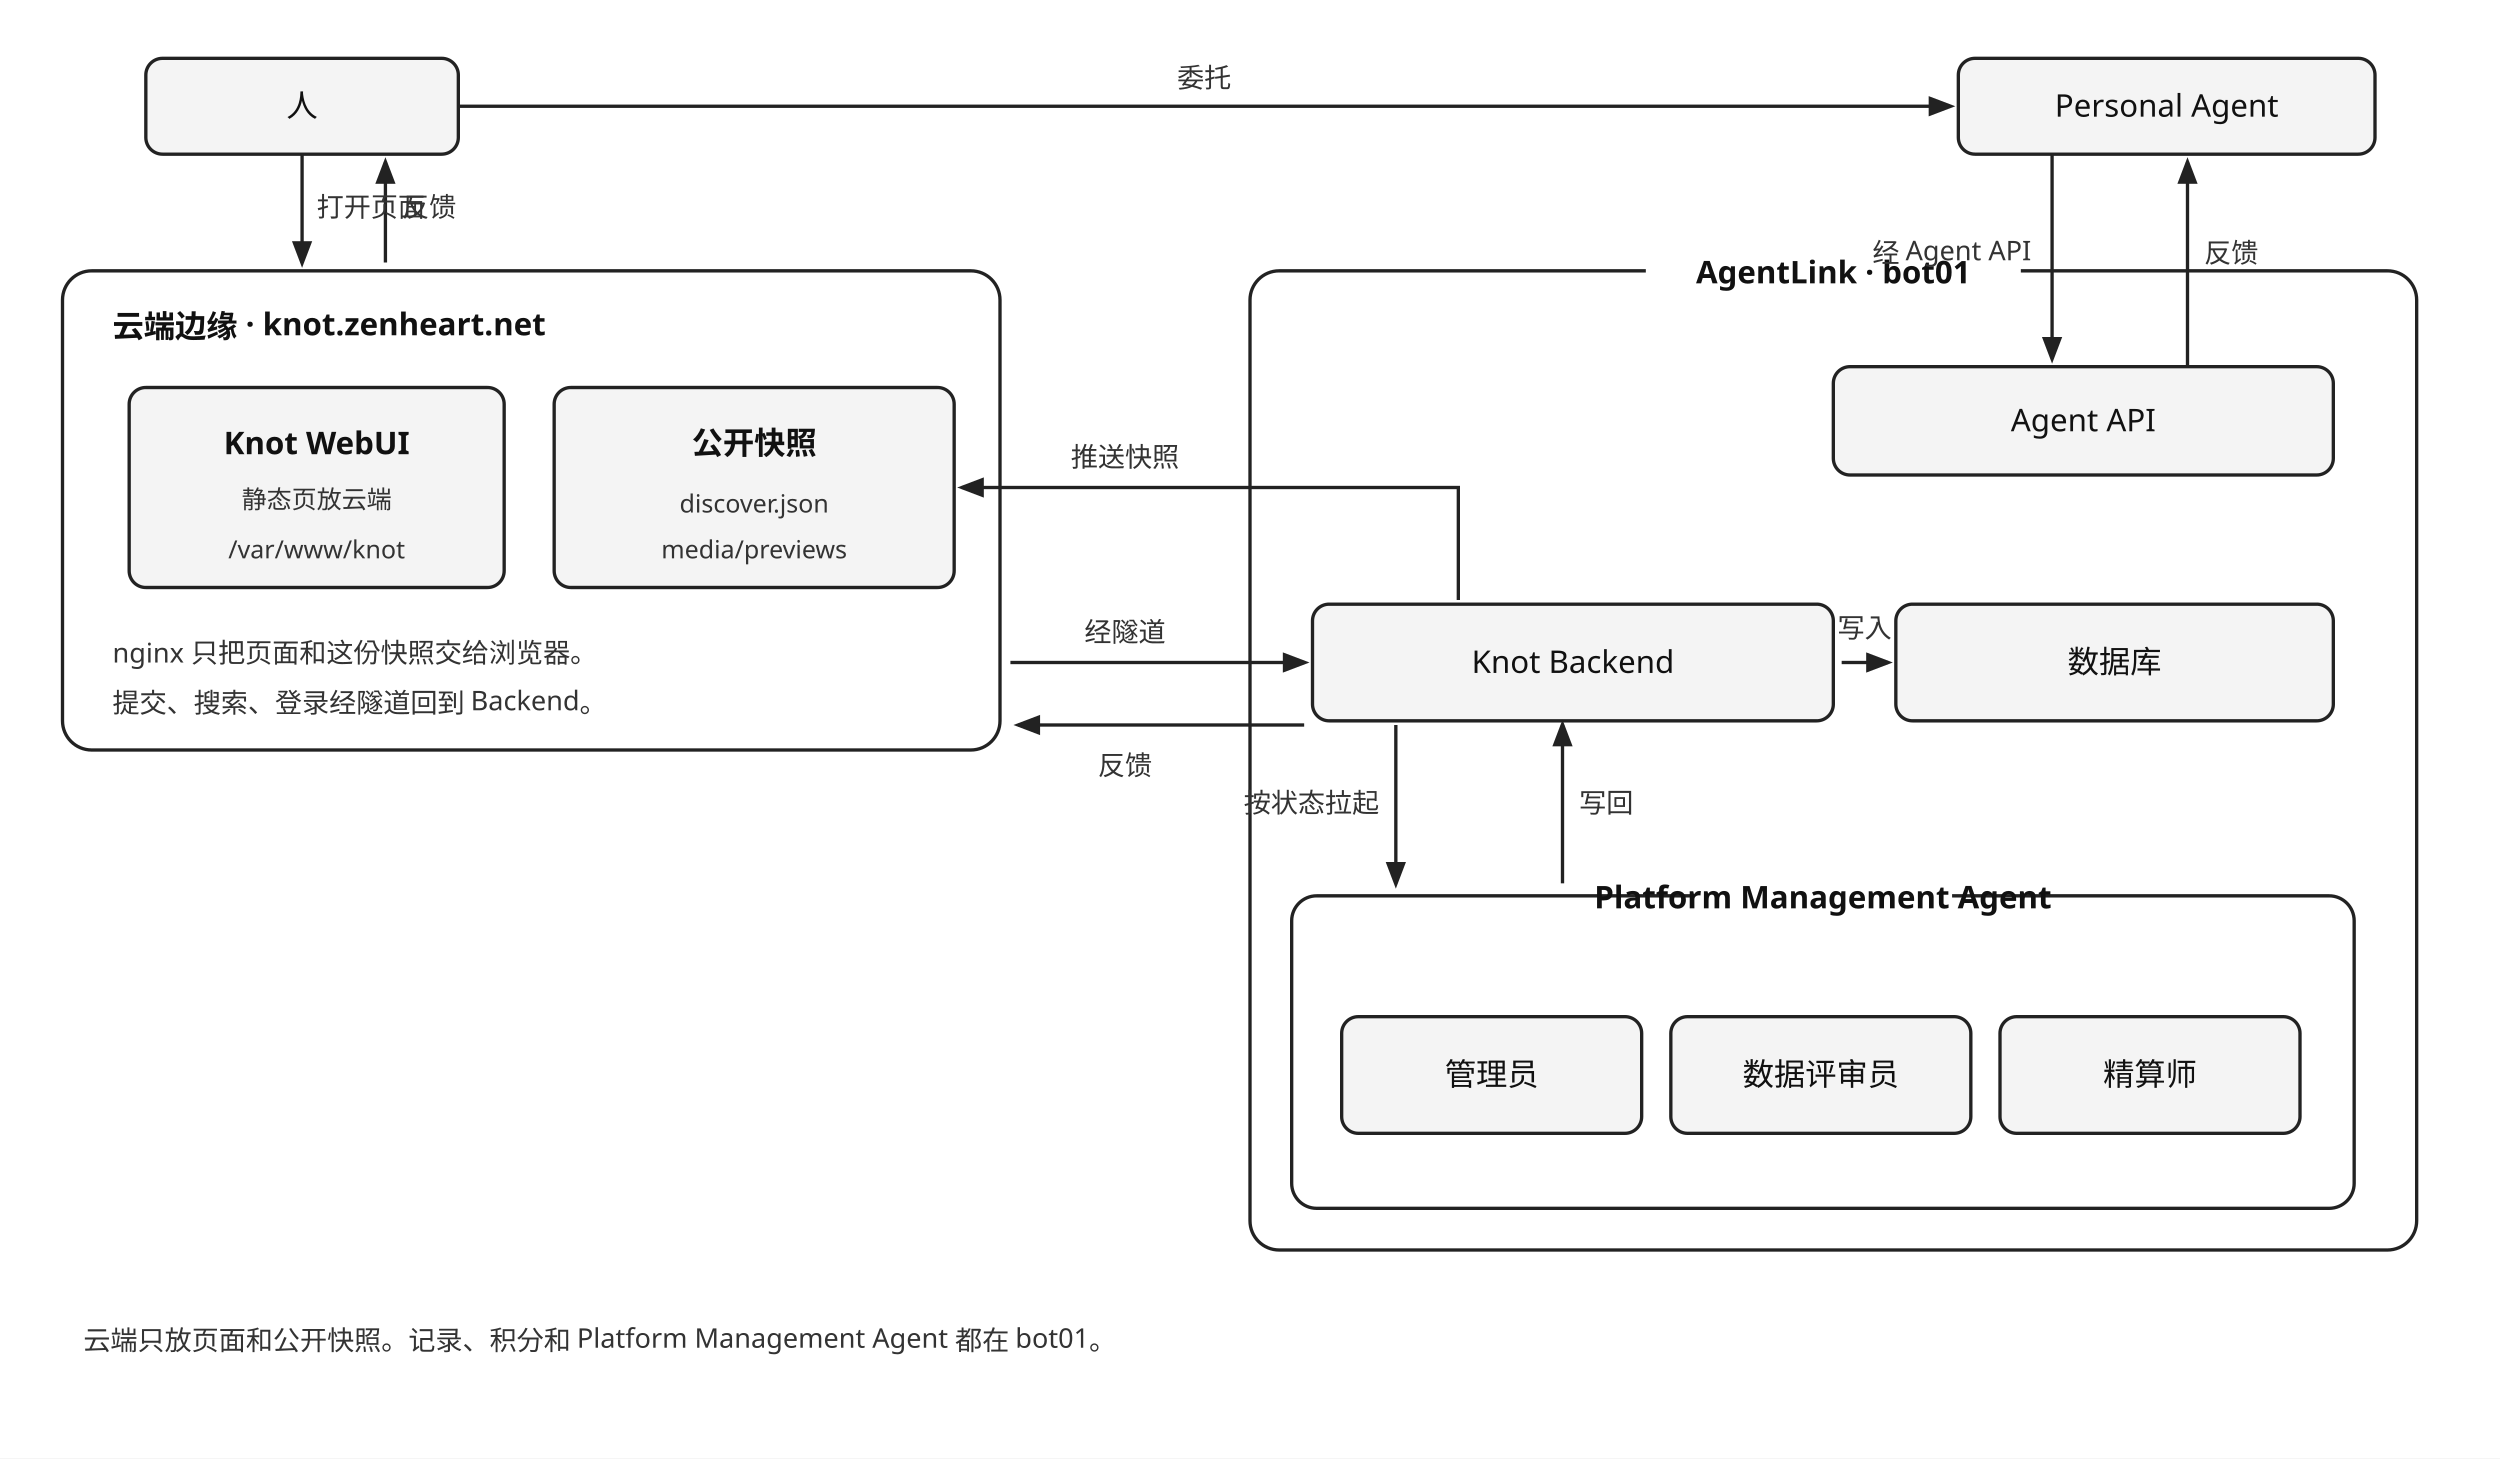
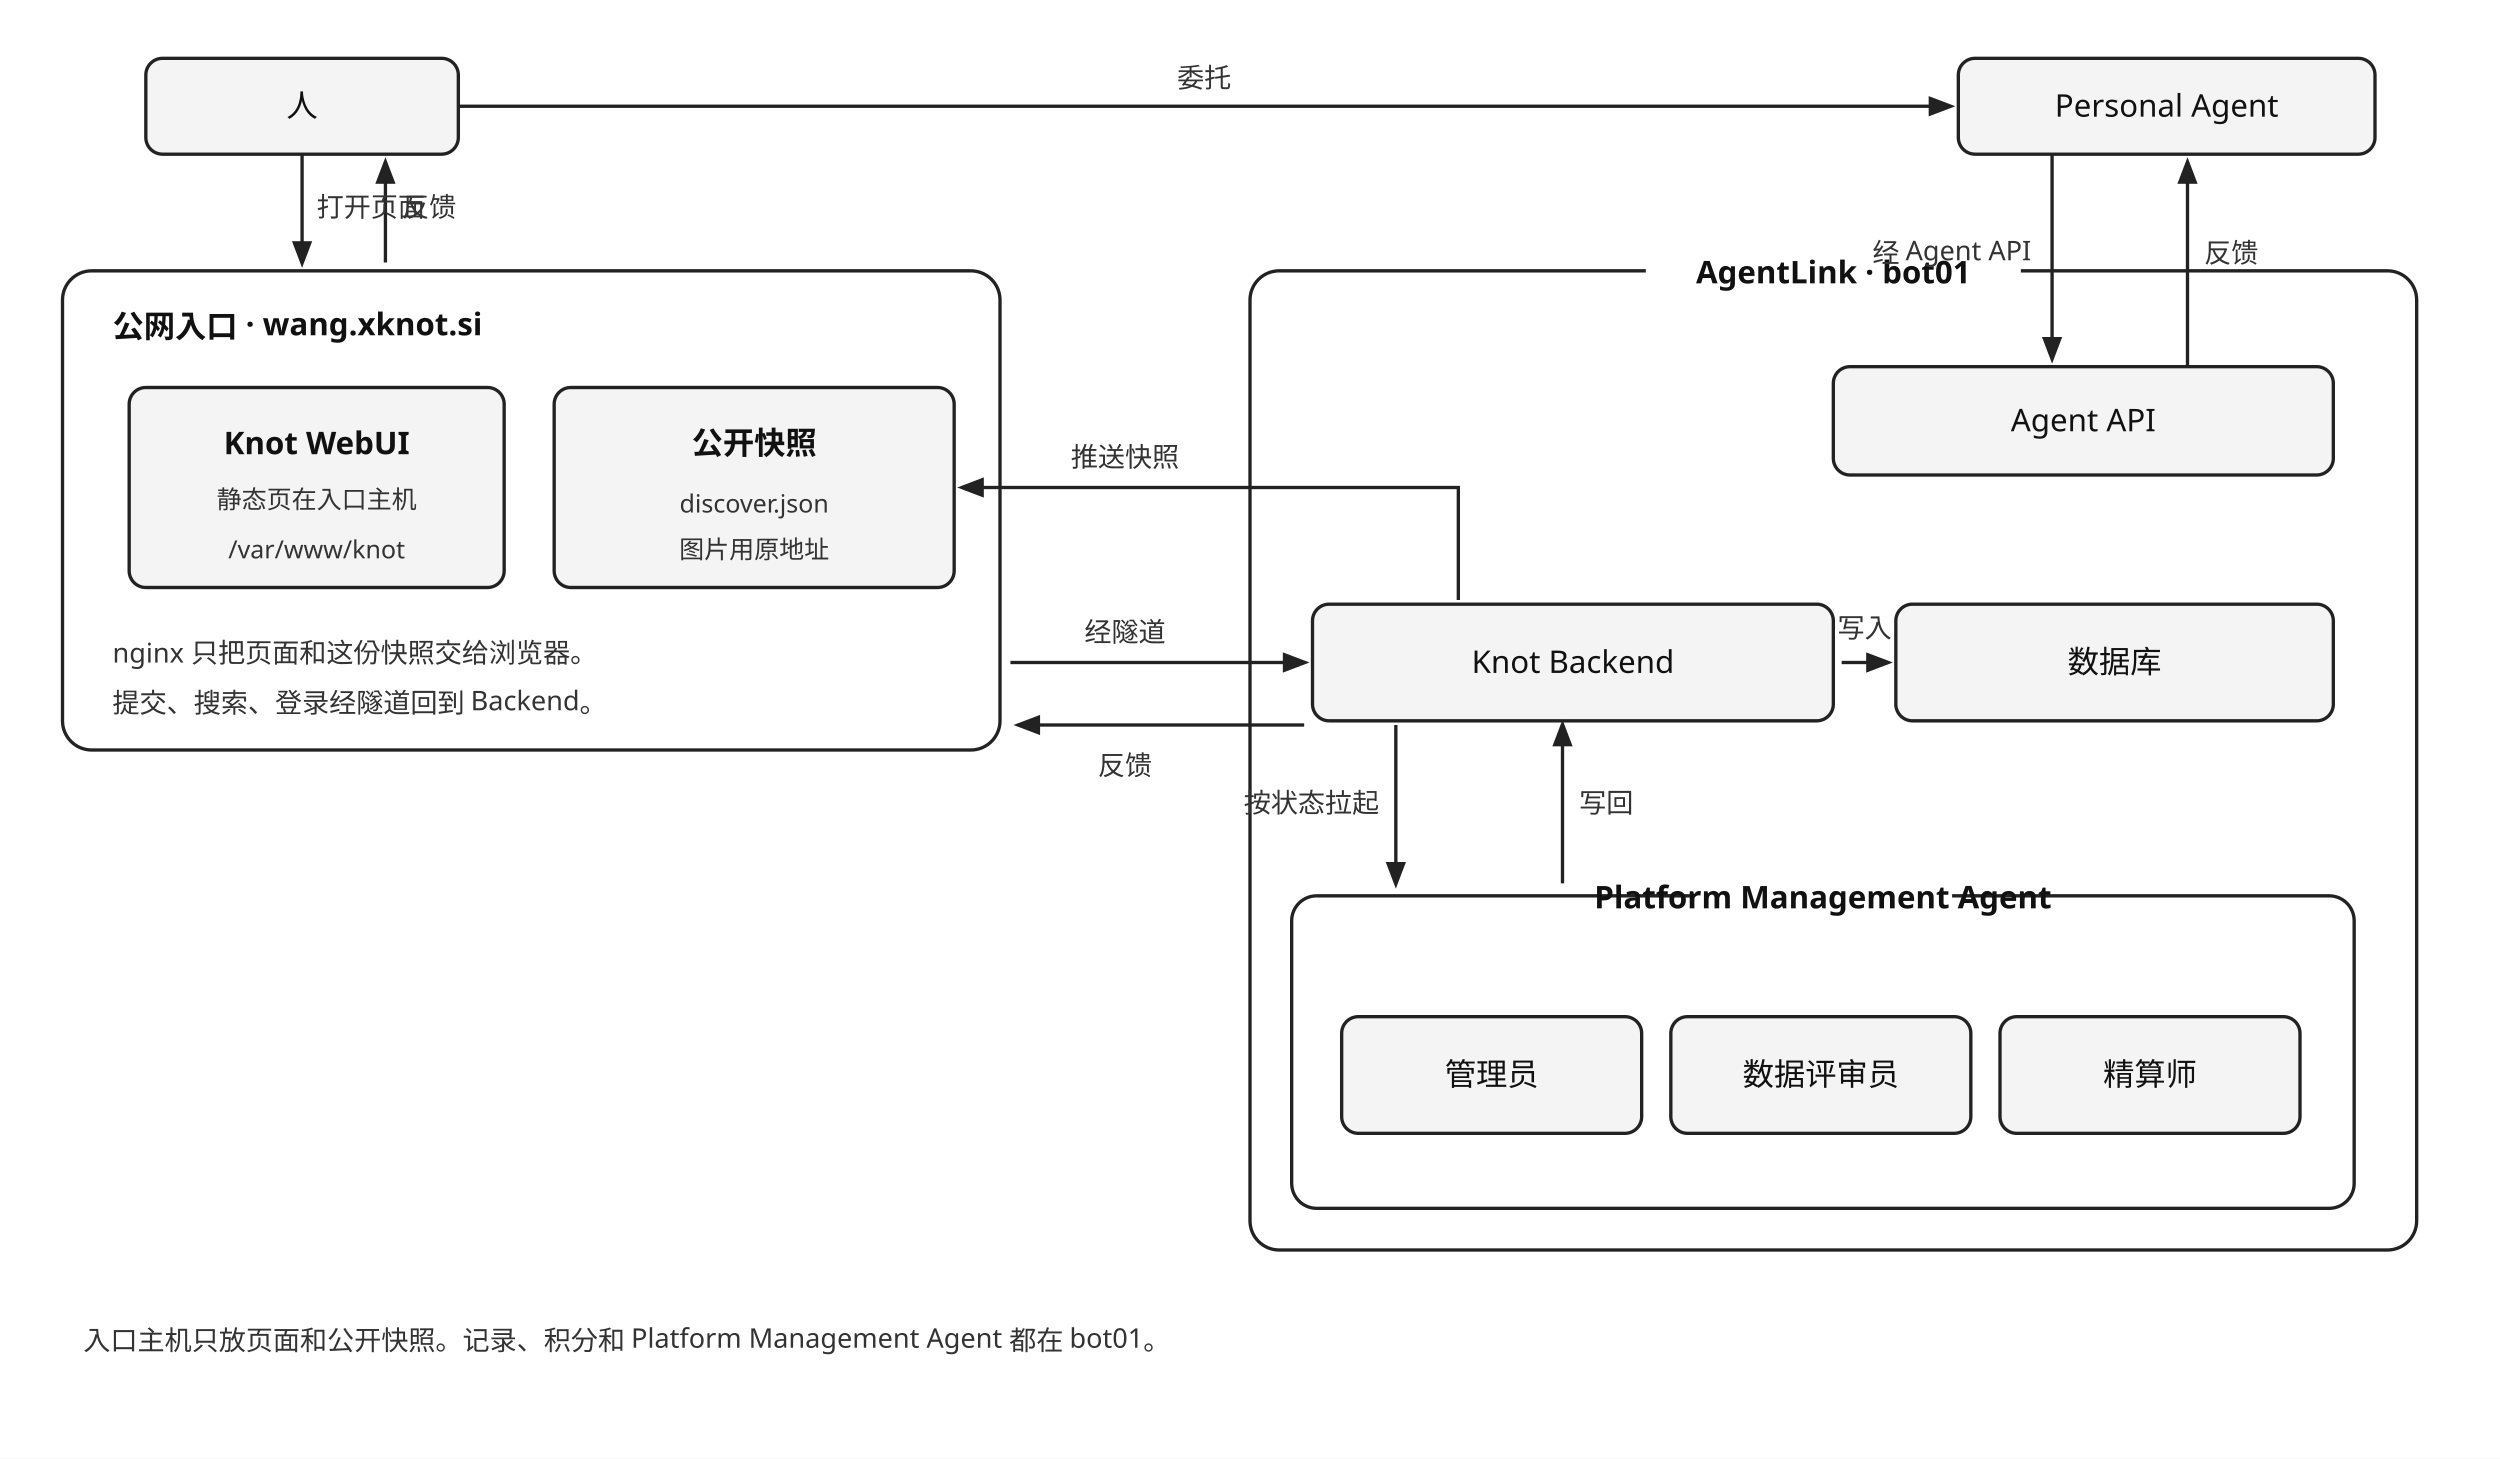
<svg xmlns="http://www.w3.org/2000/svg" width="1200" height="700" viewBox="0 0 1200 700">
  <defs>
    <marker id="arrow" viewBox="0 0 10 10" refX="8" refY="5" markerWidth="8" markerHeight="8" orient="auto">
      <path d="M 0 1.2 L 10 5 L 0 8.8 Z" fill="#222" />
    </marker>
  </defs>
  <rect width="1200" height="700" fill="#ffffff" />
  <rect x="30" y="130" width="450" height="230" rx="14" fill="#ffffff" stroke="#222" stroke-width="1.6" />
  <rect x="600" y="130" width="560" height="470" rx="14" fill="#ffffff" stroke="#222" stroke-width="1.6" />
  <rect x="620" y="430" width="510" height="150" rx="12" fill="#ffffff" stroke="#222" stroke-width="1.6" />
  <g fill="#f4f4f4" stroke="#222" stroke-width="1.6">
    <rect x="70" y="28" width="150" height="46" rx="8" />
    <rect x="940" y="28" width="200" height="46" rx="8" />
    <rect x="62" y="186" width="180" height="96" rx="8" />
    <rect x="266" y="186" width="192" height="96" rx="8" />
    <rect x="880" y="176" width="240" height="52" rx="8" />
    <rect x="630" y="290" width="250" height="56" rx="8" />
    <rect x="910" y="290" width="210" height="56" rx="8" />
    <rect x="644" y="488" width="144" height="56" rx="8" />
    <rect x="802" y="488" width="144" height="56" rx="8" />
    <rect x="960" y="488" width="144" height="56" rx="8" />
  </g>
  <g fill="#ffffff">
    <rect x="790" y="118" width="180" height="24" />
    <rect x="813" y="418" width="124" height="24" />
  </g>
  <g fill="none" stroke="#222" stroke-width="1.6" marker-end="url(#arrow)">
    <line x1="220" y1="51" x2="936" y2="51" />
    <line x1="145" y1="74" x2="145" y2="126" />
    <line x1="185" y1="126" x2="185" y2="78" />
    <line x1="485" y1="318" x2="626" y2="318" />
    <line x1="626" y1="348" x2="489" y2="348" />
    <path d="M 700 288 V 234 H 462" />
    <line x1="985" y1="74" x2="985" y2="172" />
    <line x1="1050" y1="176" x2="1050" y2="78" />
    <line x1="884" y1="318" x2="906" y2="318" />
    <line x1="670" y1="348" x2="670" y2="424" />
    <line x1="750" y1="424" x2="750" y2="348" />
  </g>
  <g font-family="PingFang SC, Hiragino Sans GB, sans-serif" text-anchor="middle">
    <text x="145" y="56" font-size="15" fill="#111">人</text>
    <text x="1040" y="56" font-size="15" fill="#111">Personal Agent</text>
    <text x="880" y="136" font-size="15" font-weight="600" fill="#111">AgentLink · bot01</text>
    <text x="875" y="436" font-size="15" font-weight="600" fill="#111">Platform Management Agent</text>
    <text x="152" y="218" font-size="15" font-weight="600" fill="#111">Knot WebUI</text>
-     <text x="152" y="244" font-size="12" fill="#333">静态页放云端</text>
+     <text x="152" y="244" font-size="12" fill="#333">静态页在入口主机</text>
    <text x="152" y="268" font-size="12" fill="#333">/var/www/knot</text>
    <text x="362" y="218" font-size="15" font-weight="600" fill="#111">公开快照</text>
    <text x="362" y="246" font-size="12" fill="#333">discover.json</text>
-     <text x="362" y="268" font-size="12" fill="#333">media/previews</text>
+     <text x="362" y="268" font-size="12" fill="#333">图片用原地址</text>
    <text x="1000" y="207" font-size="15" fill="#111">Agent API</text>
    <text x="755" y="323" font-size="15" fill="#111">Knot Backend</text>
    <text x="1015" y="323" font-size="15" fill="#111">数据库</text>
    <text x="716" y="521" font-size="15" fill="#111">管理员</text>
    <text x="874" y="521" font-size="15" fill="#111">数据评审员</text>
    <text x="1032" y="521" font-size="15" fill="#111">精算师</text>
  </g>
  <g font-family="PingFang SC, Hiragino Sans GB, sans-serif" font-size="13" fill="#333">
-     <text x="54" y="162" font-size="15" font-weight="600" fill="#111">云端边缘 · knot.zenheart.net</text>
+     <text x="54" y="162" font-size="15" font-weight="600" fill="#111">公网入口 · wang.xknot.si</text>
    <text x="54" y="318">nginx 只把页面和这份快照交给浏览器。</text>
    <text x="54" y="342">提交、搜索、登录经隧道回到 Backend。</text>
-     <text x="40" y="648">云端只放页面和公开快照。记录、积分和 Platform Management Agent 都在 bot01。</text>
+     <text x="40" y="648">入口主机只放页面和公开快照。记录、积分和 Platform Management Agent 都在 bot01。</text>
  </g>
  <g font-family="PingFang SC, Hiragino Sans GB, sans-serif" font-size="13" fill="#333">
    <text x="578" y="42" text-anchor="middle">委托</text>
    <text x="152" y="104">打开页面</text>
    <text x="193" y="104">反馈</text>
    <text x="540" y="224" text-anchor="middle">推送快照</text>
    <text x="540" y="308" text-anchor="middle">经隧道</text>
    <text x="540" y="372" text-anchor="middle">反馈</text>
    <text x="975" y="126" text-anchor="end">经 Agent API</text>
    <text x="1058" y="126">反馈</text>
    <text x="895" y="306" text-anchor="middle">写入</text>
    <text x="662" y="390" text-anchor="end">按状态拉起</text>
    <text x="758" y="390">写回</text>
  </g>
</svg>
